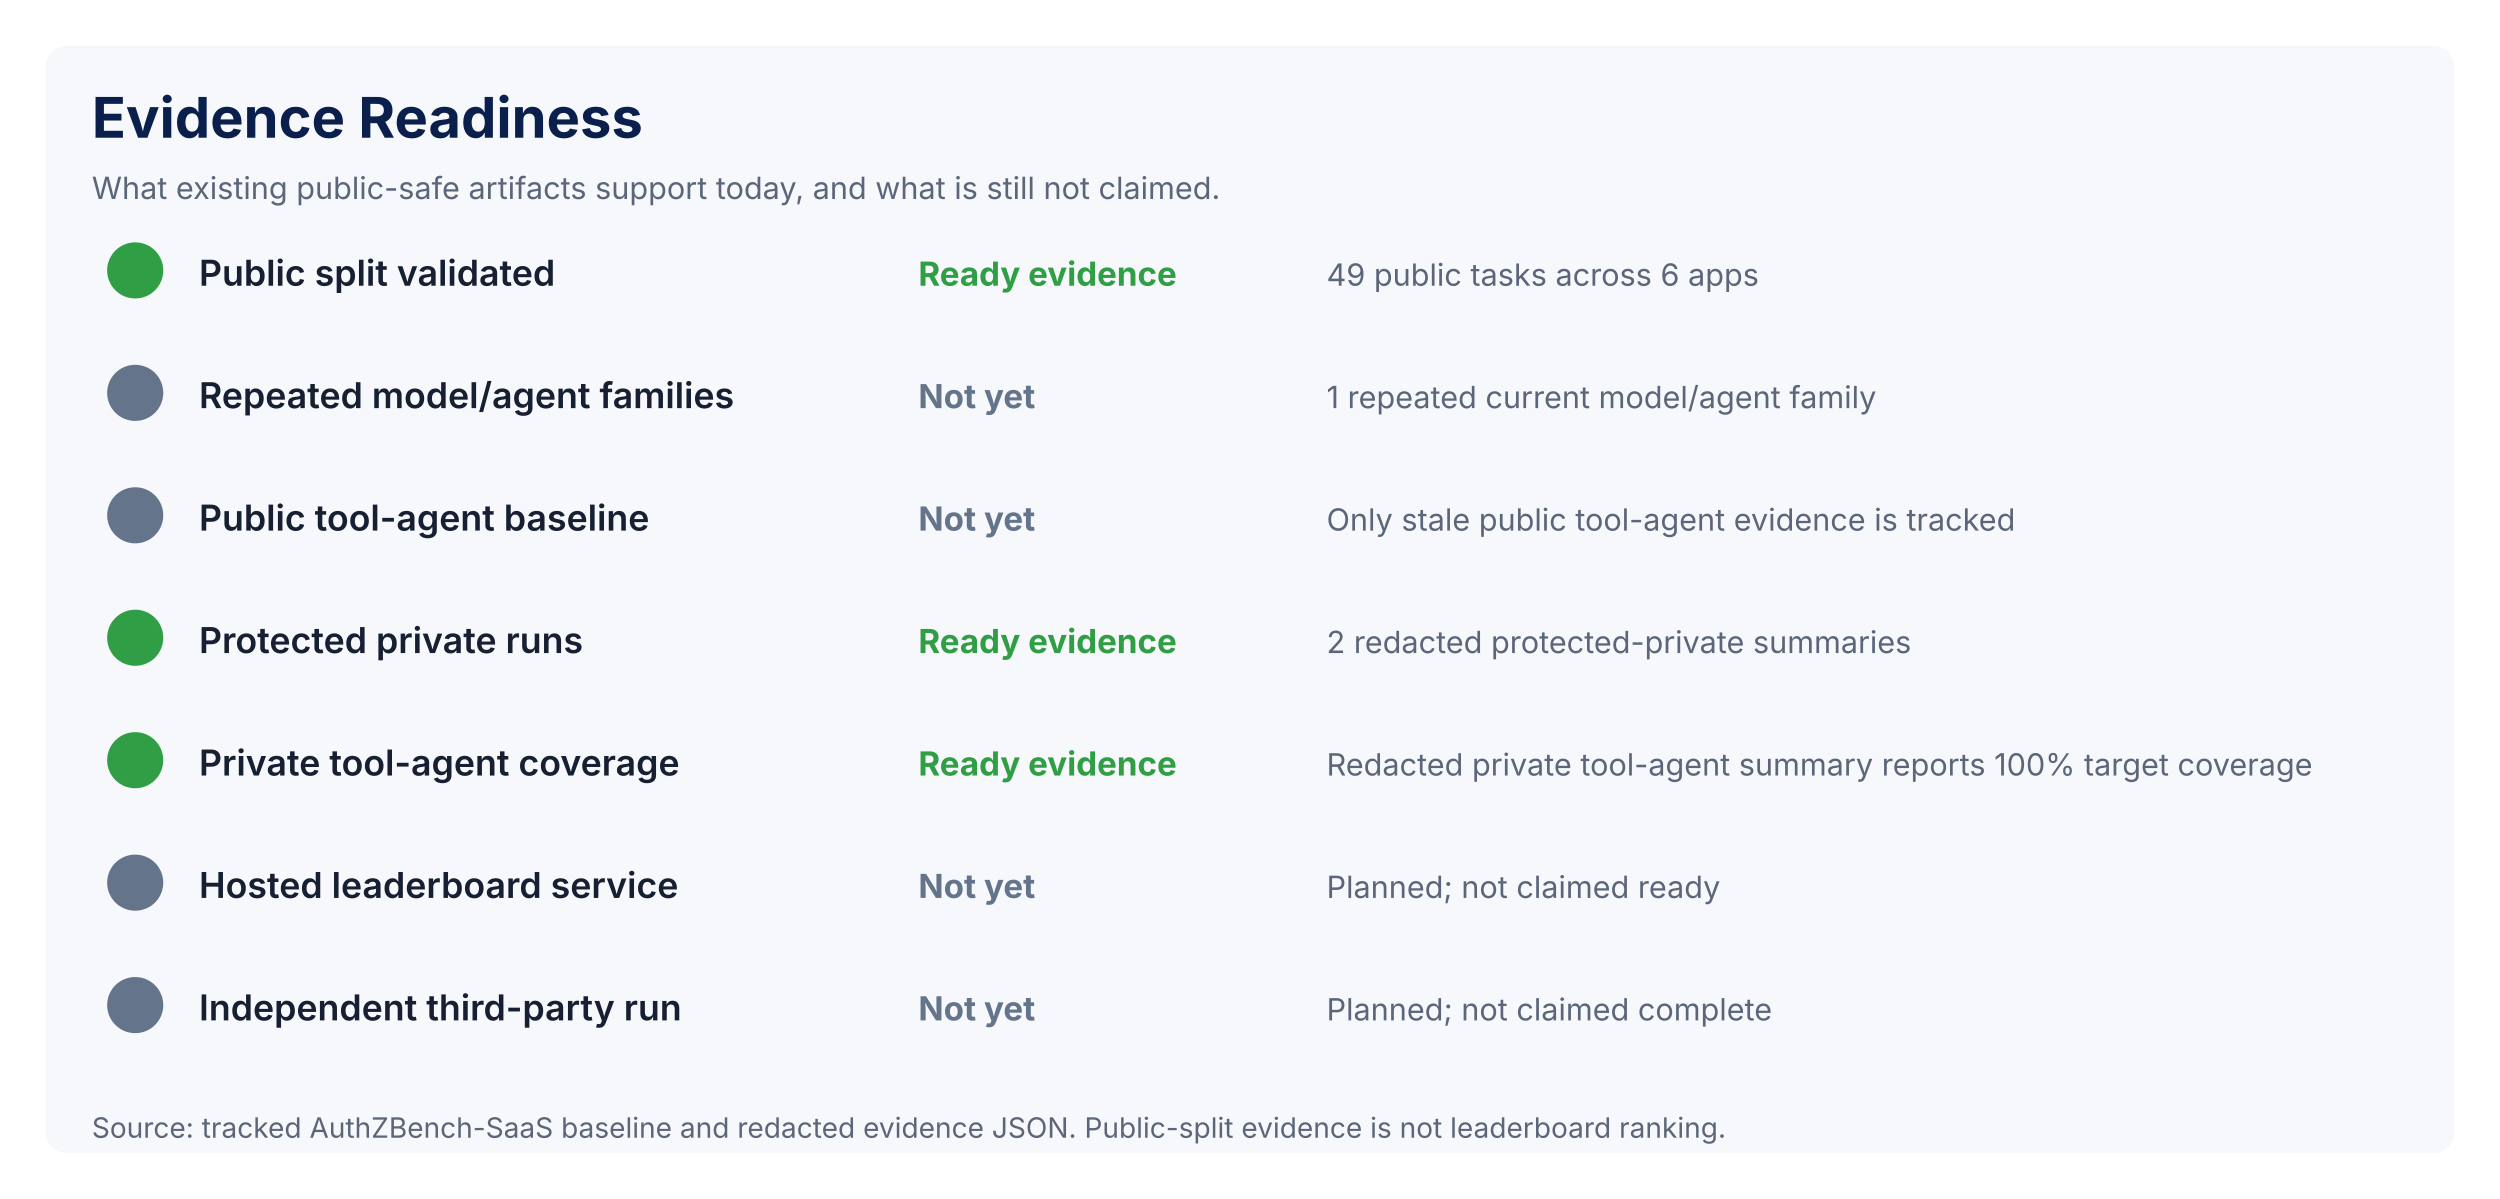
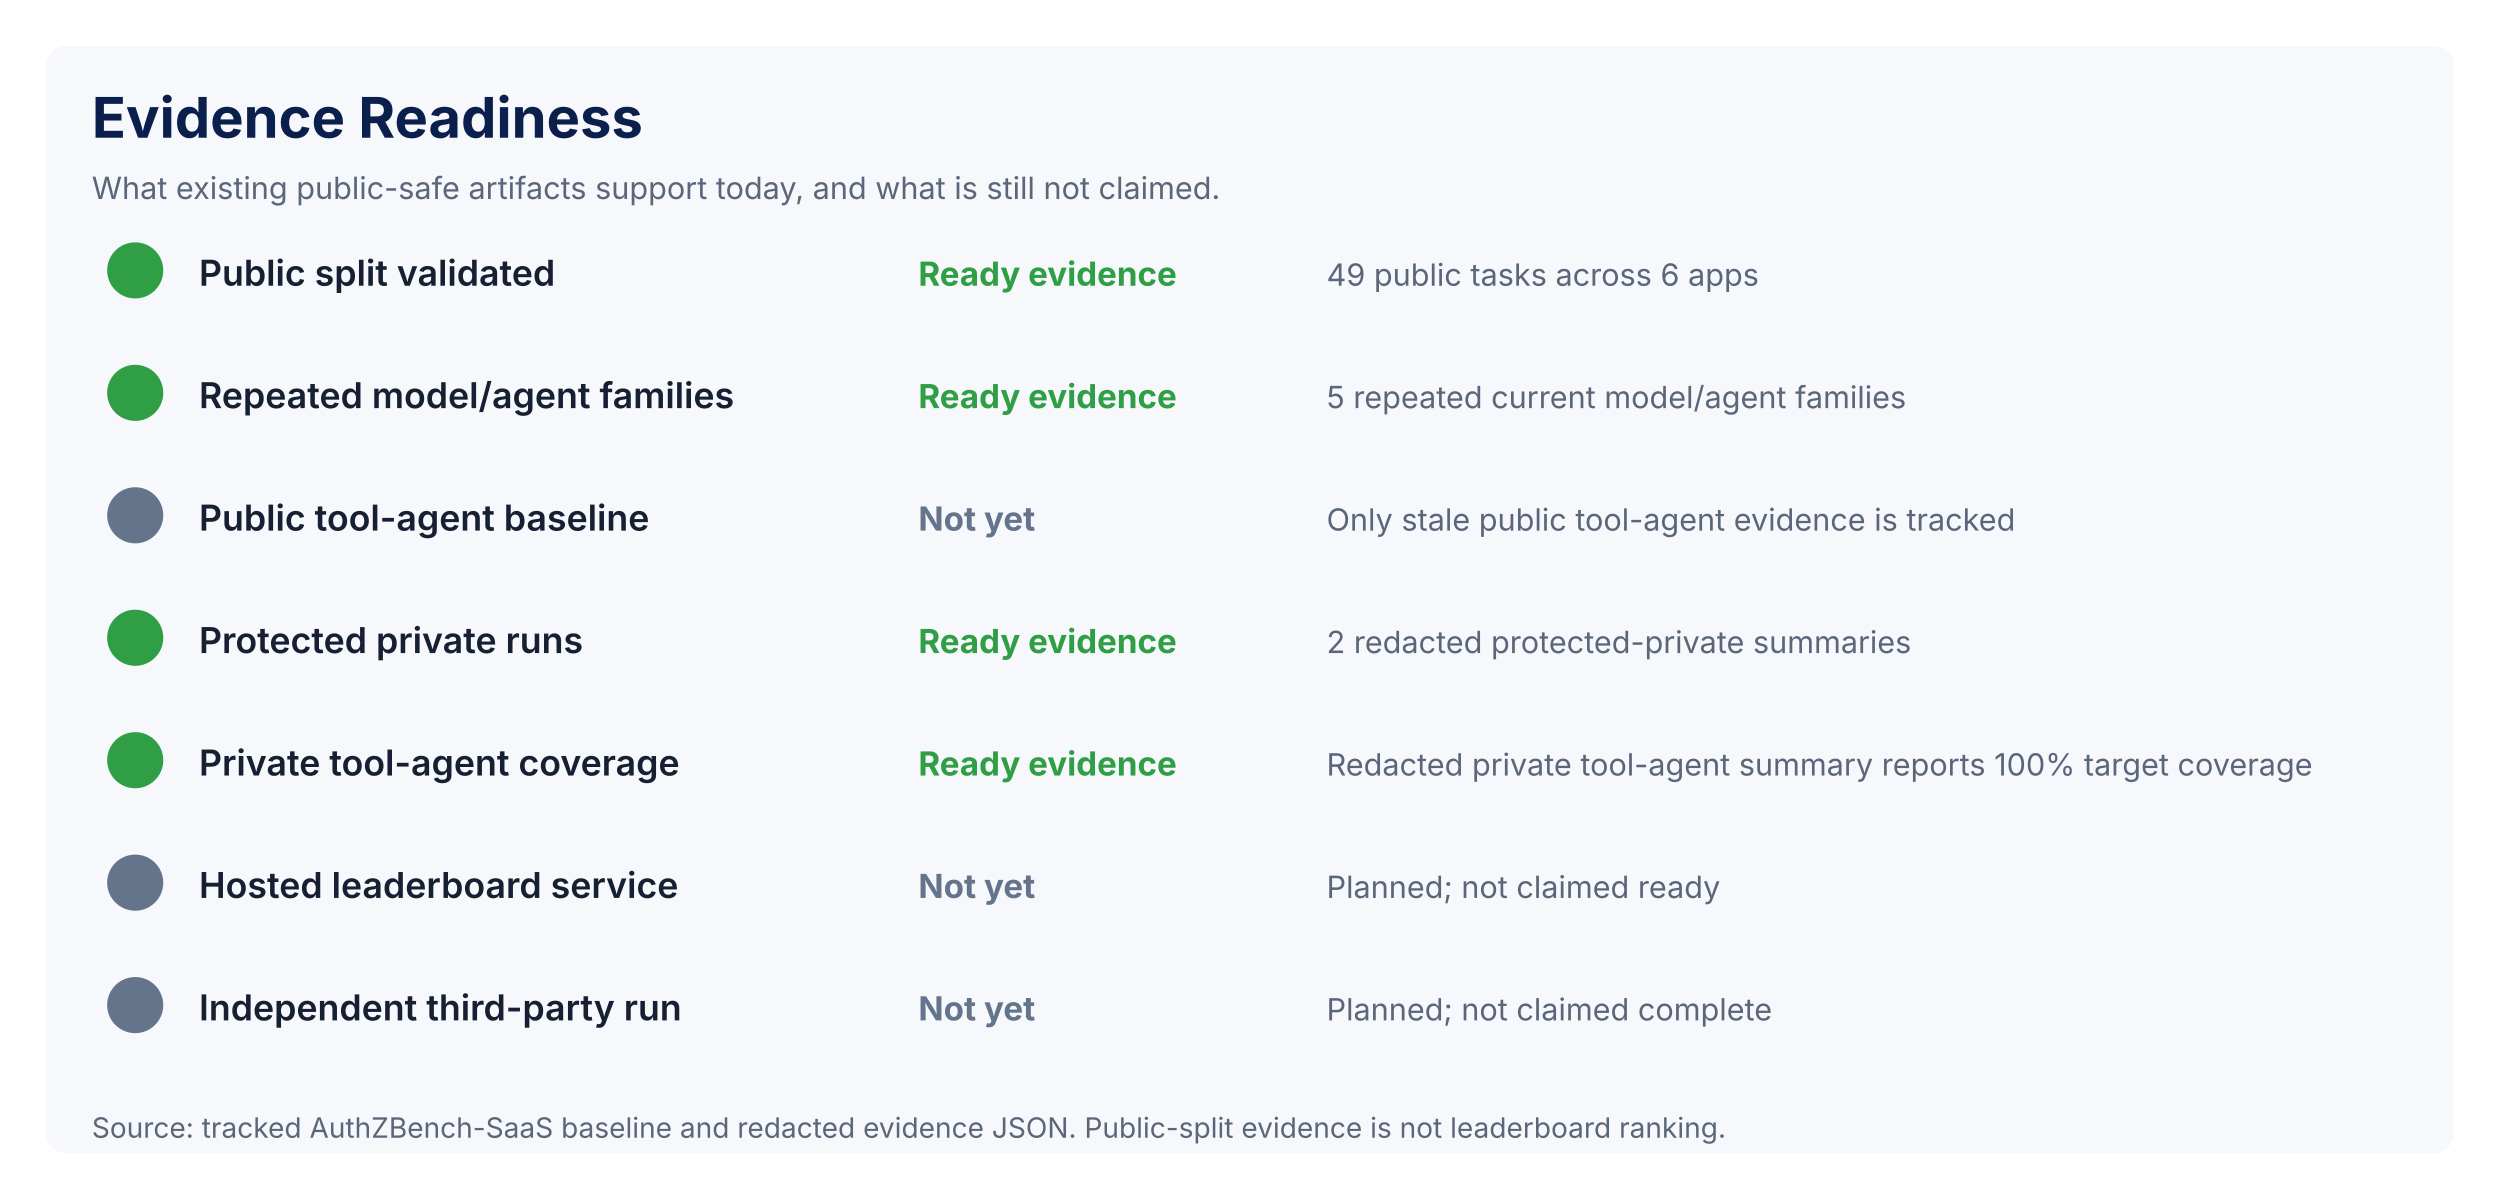
<svg xmlns="http://www.w3.org/2000/svg" width="980" height="470" viewBox="0 0 980 470" role="img" aria-labelledby="title desc">
  <rect x="0.0" y="0.0" width="980.0" height="470.0" rx="0" fill="#ffffff" />
  <rect x="18.0" y="18.0" width="944.0" height="434.0" rx="8" fill="#f6f8fb" />
  <text x="36.0" y="54.0" fill="#0b1f4d" font-family="Inter, Arial, sans-serif" font-size="22" font-weight="700">Evidence Readiness</text>
  <text x="36.0" y="78.0" fill="#5b667a" font-family="Inter, Arial, sans-serif" font-size="12" font-weight="400">What existing public-safe artifacts support today, and what is still not claimed.</text>
  <rect x="42.0" y="95.0" width="22.0" height="22.0" rx="11" fill="#2f9e44" />
  <text x="78.0" y="112.0" fill="#172033" font-family="Inter, Arial, sans-serif" font-size="14" font-weight="600">Public split validated</text>
  <text x="360.0" y="112.0" fill="#2f9e44" font-family="Inter, Arial, sans-serif" font-size="13" font-weight="700">Ready evidence</text>
  <text x="520.0" y="112.0" fill="#5b667a" font-family="Inter, Arial, sans-serif" font-size="12" font-weight="400">49 public tasks across 6 apps</text>
-   <rect x="42.0" y="143.0" width="22.0" height="22.0" rx="11" fill="#64748b" />
+   <rect x="42.0" y="143.0" width="22.0" height="22.0" rx="11" fill="#2f9e44" />
  <text x="78.0" y="160.0" fill="#172033" font-family="Inter, Arial, sans-serif" font-size="14" font-weight="600">Repeated model/agent families</text>
-   <text x="360.0" y="160.0" fill="#64748b" font-family="Inter, Arial, sans-serif" font-size="13" font-weight="700">Not yet</text>
-   <text x="520.0" y="160.0" fill="#5b667a" font-family="Inter, Arial, sans-serif" font-size="12" font-weight="400">1 repeated current model/agent family</text>
+   <text x="360.0" y="160.0" fill="#2f9e44" font-family="Inter, Arial, sans-serif" font-size="13" font-weight="700">Ready evidence</text>
+   <text x="520.0" y="160.0" fill="#5b667a" font-family="Inter, Arial, sans-serif" font-size="12" font-weight="400">5 repeated current model/agent families</text>
  <rect x="42.0" y="191.0" width="22.0" height="22.0" rx="11" fill="#64748b" />
  <text x="78.0" y="208.0" fill="#172033" font-family="Inter, Arial, sans-serif" font-size="14" font-weight="600">Public tool-agent baseline</text>
  <text x="360.0" y="208.0" fill="#64748b" font-family="Inter, Arial, sans-serif" font-size="13" font-weight="700">Not yet</text>
  <text x="520.0" y="208.0" fill="#5b667a" font-family="Inter, Arial, sans-serif" font-size="12" font-weight="400">Only stale public tool-agent evidence is tracked</text>
  <rect x="42.0" y="239.0" width="22.0" height="22.0" rx="11" fill="#2f9e44" />
  <text x="78.0" y="256.0" fill="#172033" font-family="Inter, Arial, sans-serif" font-size="14" font-weight="600">Protected private runs</text>
  <text x="360.0" y="256.0" fill="#2f9e44" font-family="Inter, Arial, sans-serif" font-size="13" font-weight="700">Ready evidence</text>
  <text x="520.0" y="256.0" fill="#5b667a" font-family="Inter, Arial, sans-serif" font-size="12" font-weight="400">2 redacted protected-private summaries</text>
  <rect x="42.0" y="287.0" width="22.0" height="22.0" rx="11" fill="#2f9e44" />
  <text x="78.0" y="304.0" fill="#172033" font-family="Inter, Arial, sans-serif" font-size="14" font-weight="600">Private tool-agent coverage</text>
  <text x="360.0" y="304.0" fill="#2f9e44" font-family="Inter, Arial, sans-serif" font-size="13" font-weight="700">Ready evidence</text>
  <text x="520.0" y="304.0" fill="#5b667a" font-family="Inter, Arial, sans-serif" font-size="12" font-weight="400">Redacted private tool-agent summary reports 100% target coverage</text>
  <rect x="42.0" y="335.0" width="22.0" height="22.0" rx="11" fill="#64748b" />
  <text x="78.0" y="352.0" fill="#172033" font-family="Inter, Arial, sans-serif" font-size="14" font-weight="600">Hosted leaderboard service</text>
  <text x="360.0" y="352.0" fill="#64748b" font-family="Inter, Arial, sans-serif" font-size="13" font-weight="700">Not yet</text>
  <text x="520.0" y="352.0" fill="#5b667a" font-family="Inter, Arial, sans-serif" font-size="12" font-weight="400">Planned; not claimed ready</text>
  <rect x="42.0" y="383.0" width="22.0" height="22.0" rx="11" fill="#64748b" />
  <text x="78.0" y="400.0" fill="#172033" font-family="Inter, Arial, sans-serif" font-size="14" font-weight="600">Independent third-party run</text>
  <text x="360.0" y="400.0" fill="#64748b" font-family="Inter, Arial, sans-serif" font-size="13" font-weight="700">Not yet</text>
  <text x="520.0" y="400.0" fill="#5b667a" font-family="Inter, Arial, sans-serif" font-size="12" font-weight="400">Planned; not claimed complete</text>
  <text x="36.0" y="446.0" fill="#5b667a" font-family="Inter, Arial, sans-serif" font-size="11" font-weight="400">Source: tracked AuthZBench-SaaS baseline and redacted evidence JSON. Public-split evidence is not leaderboard ranking.</text>
</svg>
